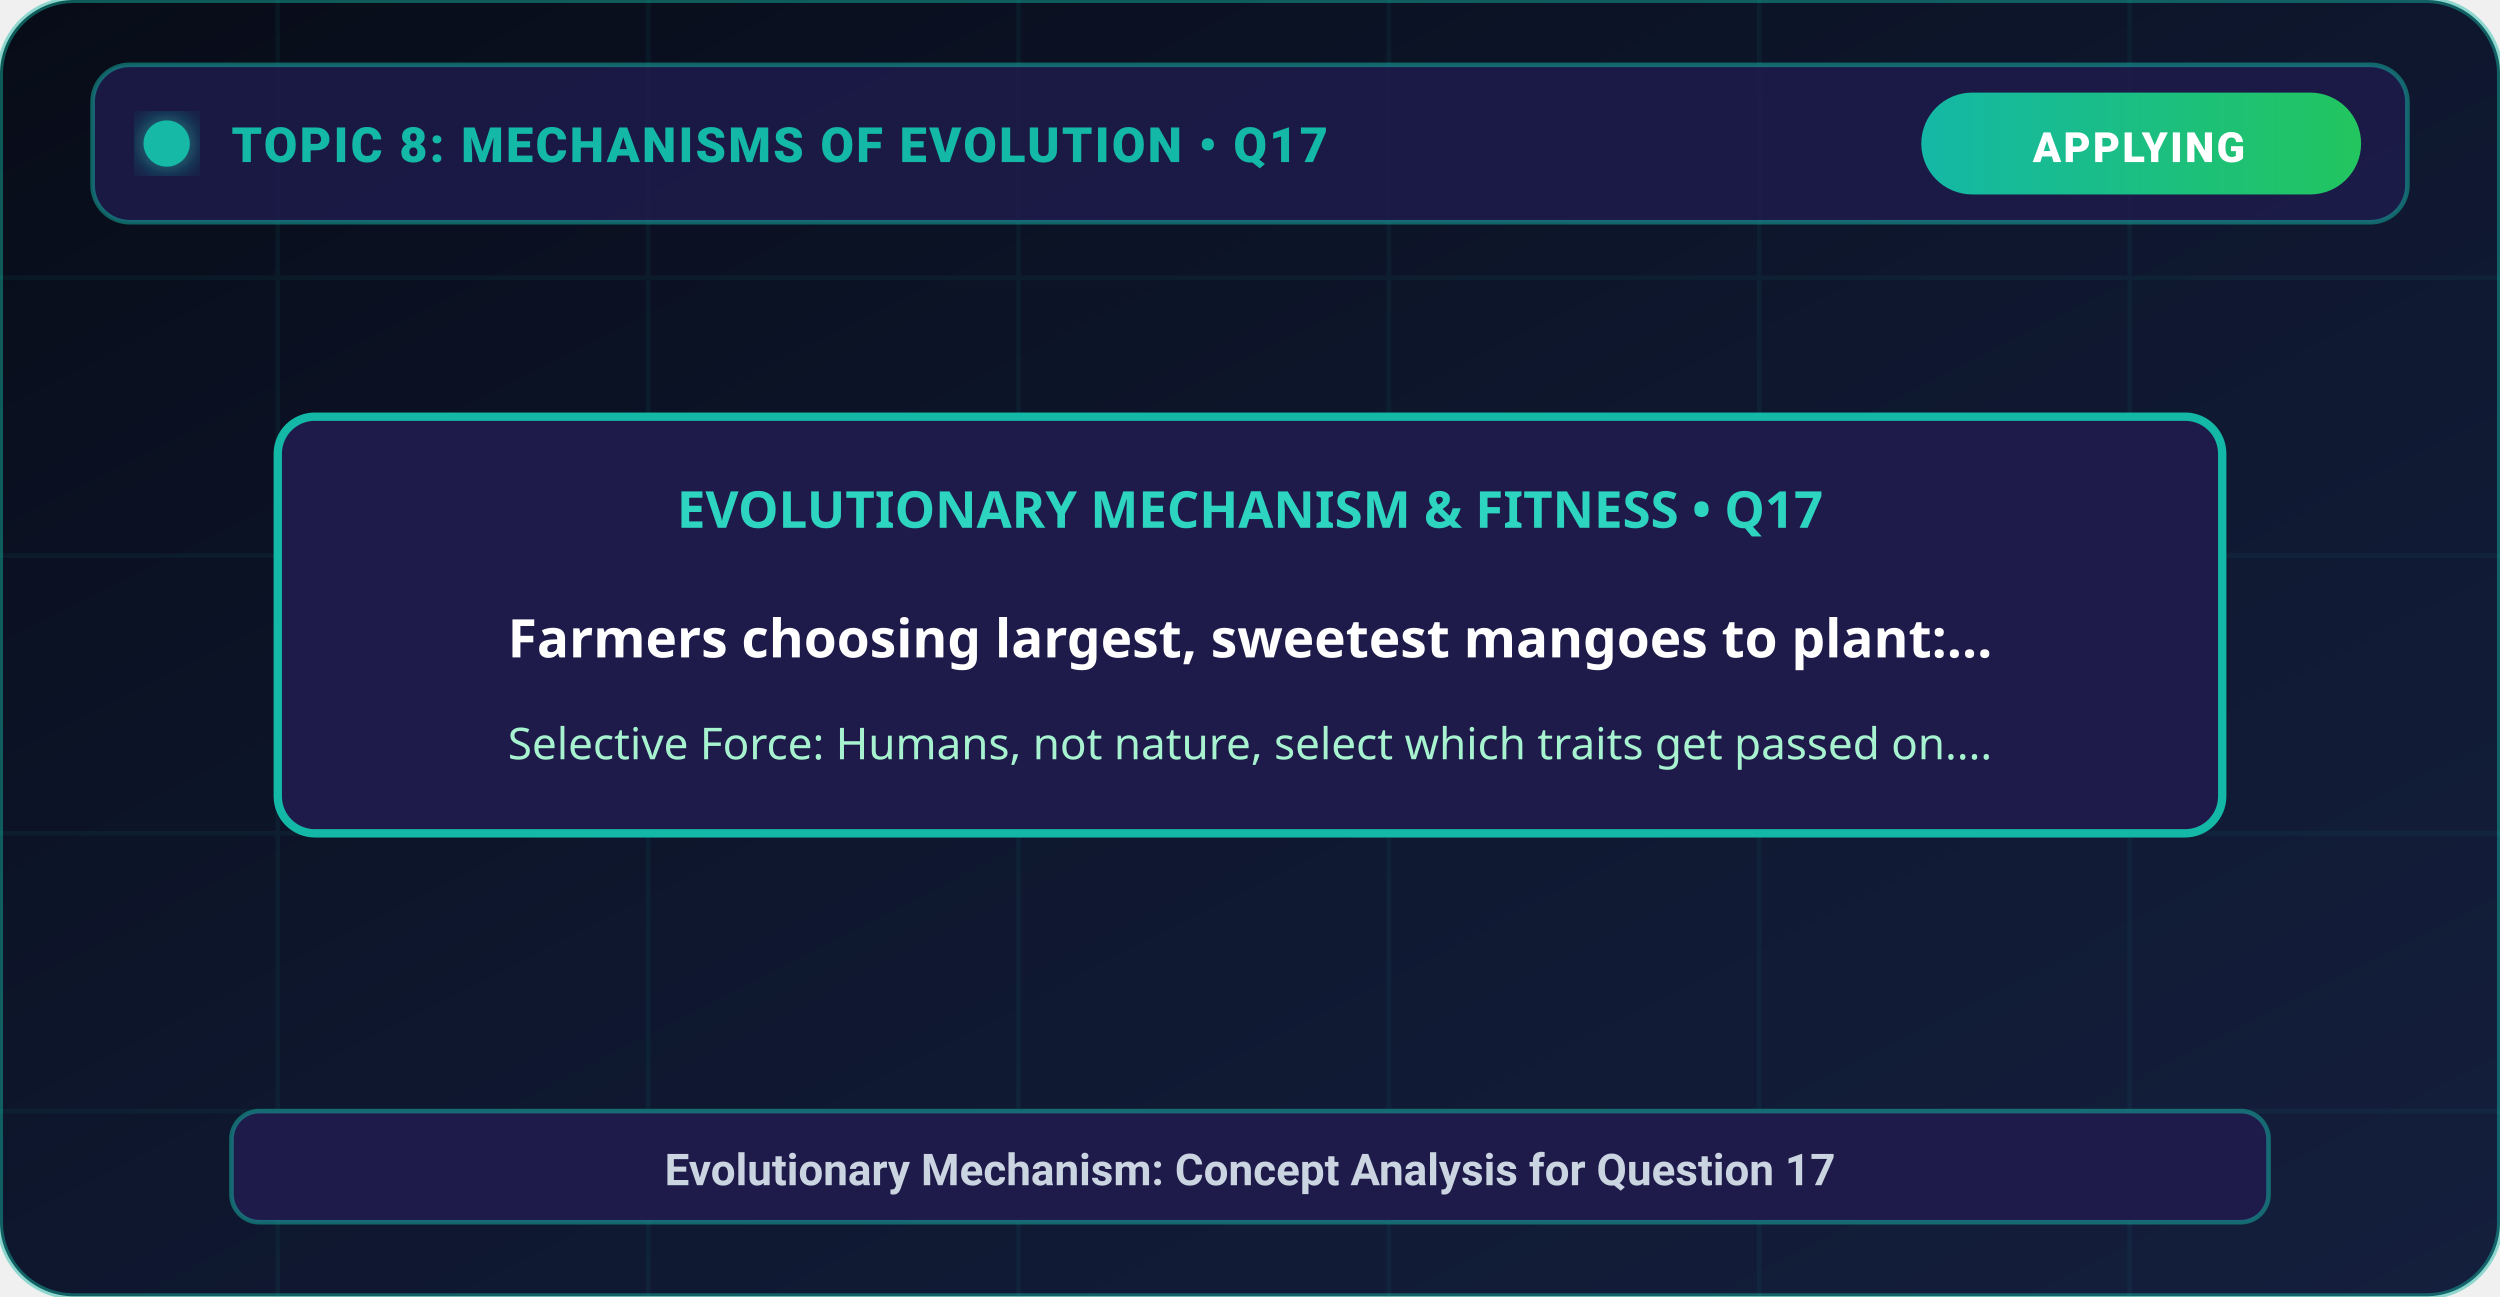
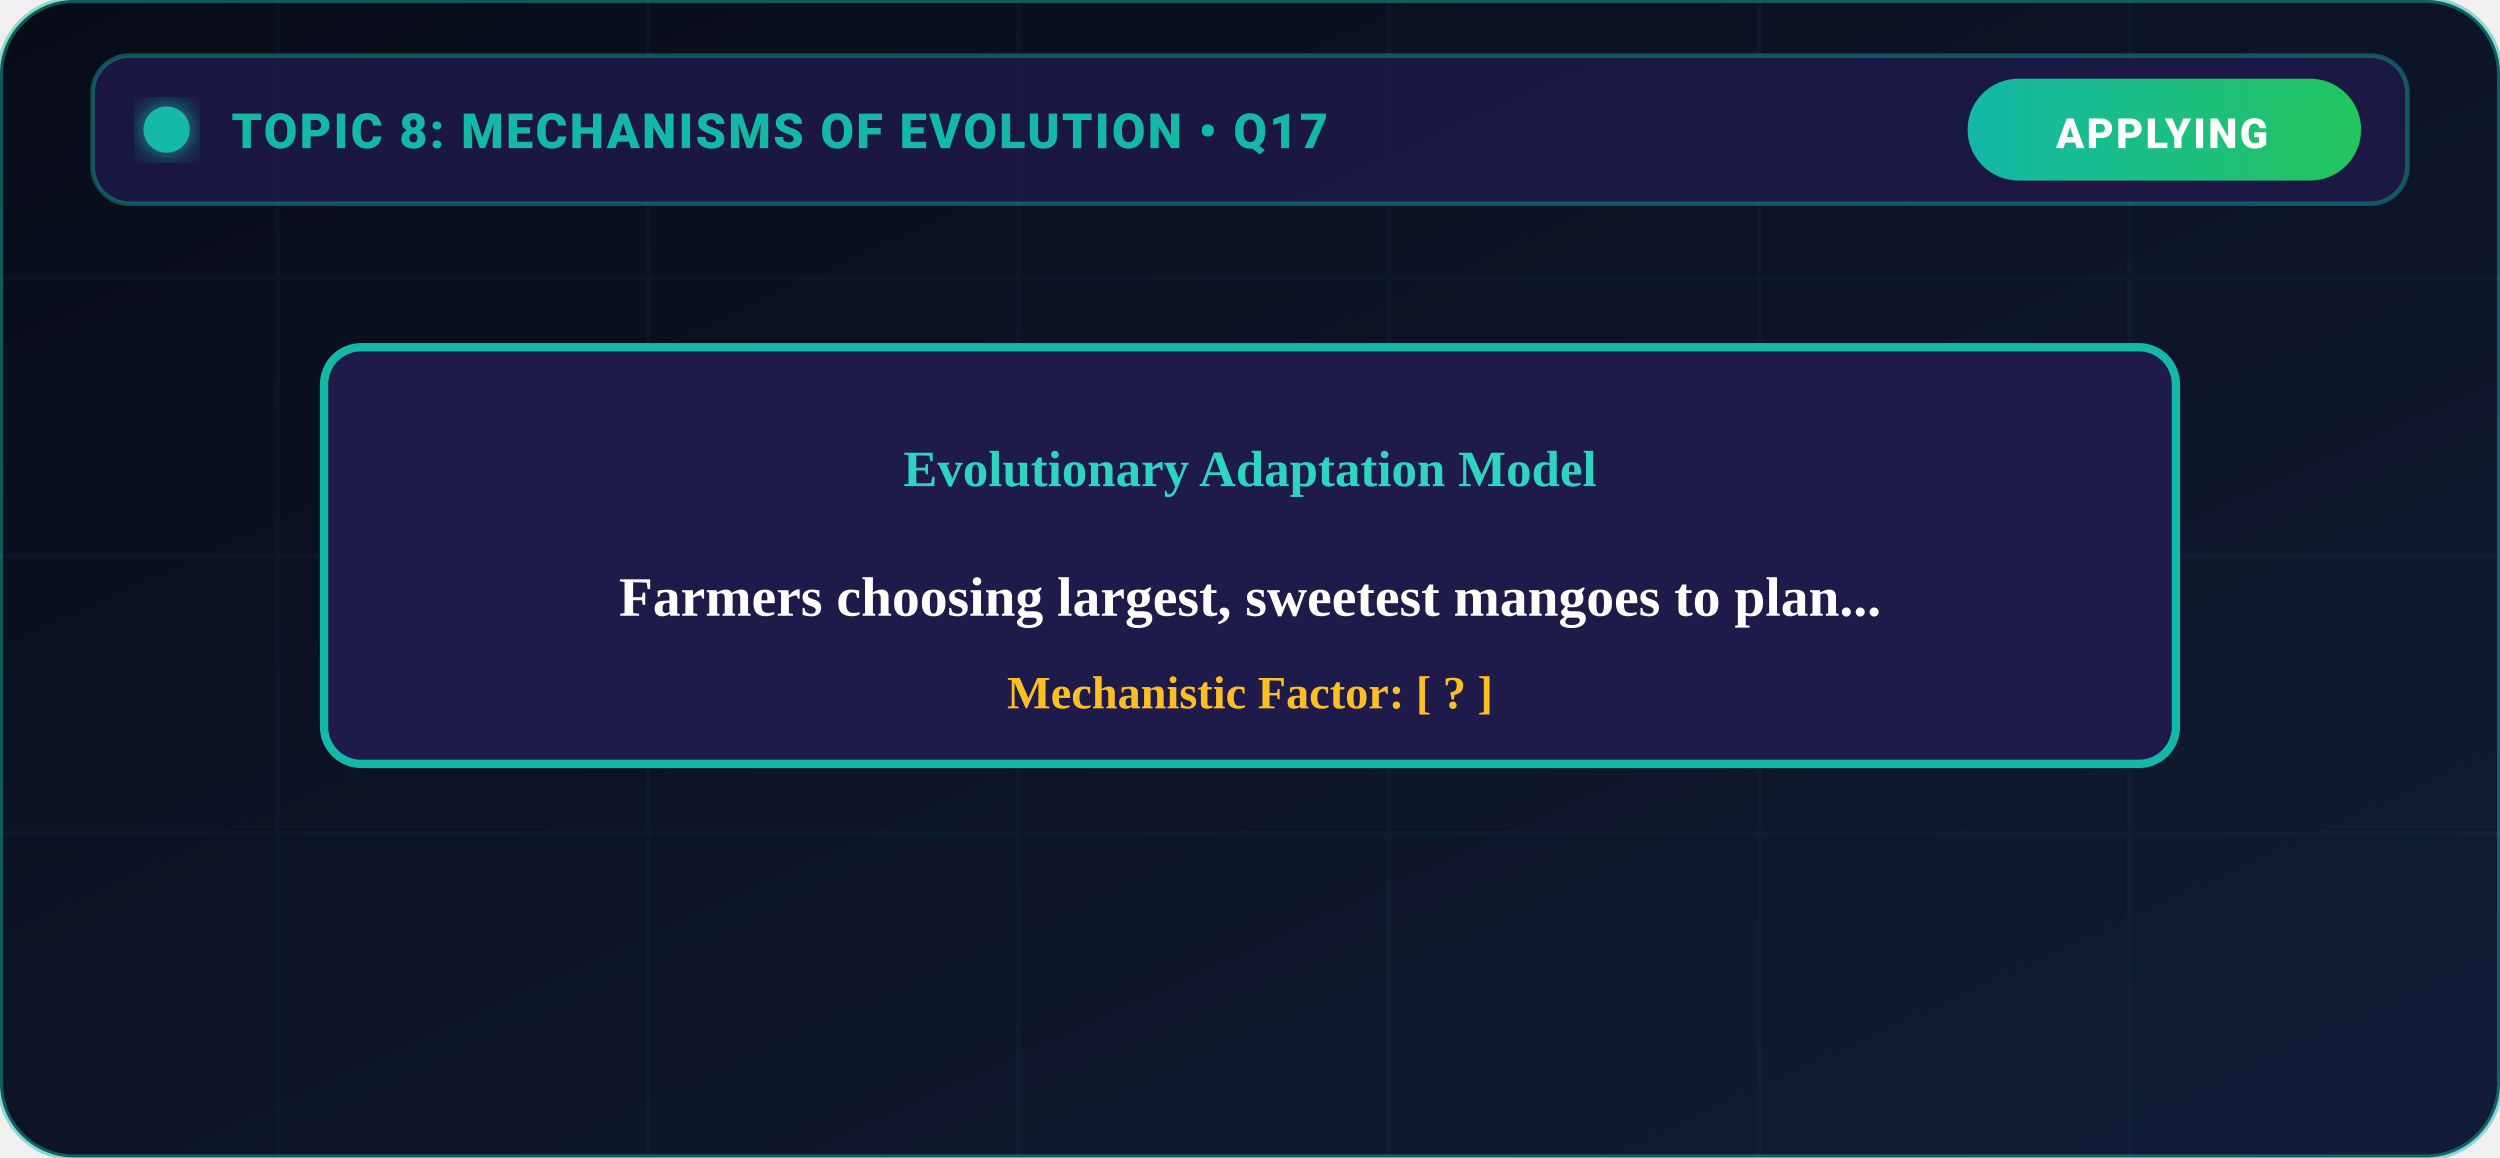
- <svg xmlns="http://www.w3.org/2000/svg" viewBox="0 0 540 280" width="100%" height="100%">
+ <svg xmlns="http://www.w3.org/2000/svg" viewBox="0 0 540 250" width="100%" height="100%">
  <defs>
    <linearGradient id="bgGrad_t8_17" x1="0%" y1="0%" x2="100%" y2="100%">
      <stop offset="0%" stop-color="#080c18" />
-       <stop offset="50%" stop-color="#0e172e" />
-       <stop offset="100%" stop-color="#141f3d" />
+       <stop offset="50%" stop-color="#0d1428" />
+       <stop offset="100%" stop-color="#121b36" />
    </linearGradient>
    <linearGradient id="primaryGrad_t8_17" x1="0%" y1="0%" x2="100%" y2="0%">
      <stop offset="0%" stop-color="#14b8a6" />
      <stop offset="100%" stop-color="#22c55e" />
    </linearGradient>
    <filter id="glow_t8_17" x="-20%" y="-20%" width="140%" height="140%">
-       <feGaussianBlur stdDeviation="3.5" result="blur" />
+       <feGaussianBlur stdDeviation="3" result="blur" />
      <feComposite in="SourceGraphic" in2="blur" operator="over" />
    </filter>
  </defs>
-   <rect width="540" height="280" rx="16" fill="url(#bgGrad_t8_17)" stroke="#14b8a6" stroke-width="1.3" stroke-opacity="0.45" />
-   <g opacity="0.06" stroke="#14b8a6" stroke-width="1">
-     <line x1="60" y1="0" x2="60" y2="280" />
-     <line x1="140" y1="0" x2="140" y2="280" />
-     <line x1="220" y1="0" x2="220" y2="280" />
-     <line x1="300" y1="0" x2="300" y2="280" />
-     <line x1="380" y1="0" x2="380" y2="280" />
-     <line x1="460" y1="0" x2="460" y2="280" />
+   <rect width="540" height="250" rx="16" fill="url(#bgGrad_t8_17)" stroke="#14b8a6" stroke-width="1.3" stroke-opacity="0.45" />
+   <g opacity="0.04" stroke="#14b8a6" stroke-width="1">
+     <line x1="60" y1="0" x2="60" y2="250" />
+     <line x1="140" y1="0" x2="140" y2="250" />
+     <line x1="220" y1="0" x2="220" y2="250" />
+     <line x1="300" y1="0" x2="300" y2="250" />
+     <line x1="380" y1="0" x2="380" y2="250" />
+     <line x1="460" y1="0" x2="460" y2="250" />
    <line x1="0" y1="60" x2="540" y2="60" />
    <line x1="0" y1="120" x2="540" y2="120" />
    <line x1="0" y1="180" x2="540" y2="180" />
-     <line x1="0" y1="240" x2="540" y2="240" />
  </g>
-   <rect x="20" y="14" width="500" height="34" rx="8" fill="#1e1b4b" fill-opacity="0.85" stroke="#14b8a6" stroke-width="1" stroke-opacity="0.5" />
-   <circle cx="36" cy="31" r="5" fill="#14b8a6" filter="url(#glow_t8_17)" />
-   <text x="50" y="35" fill="#14b8a6" font-family="'Segoe UI', Roboto, sans-serif" font-size="10.5" font-weight="900" letter-spacing="0.5">TOPIC 8: MECHANISMS OF EVOLUTION • Q17</text>
-   <rect x="415" y="20" width="95" height="22" rx="11" fill="url(#primaryGrad_t8_17)" />
-   <text x="462" y="35" fill="#ffffff" font-family="'Segoe UI', Roboto, sans-serif" font-size="9" font-weight="900" text-anchor="middle" letter-spacing="0.5">APPLYING</text>
+   <rect x="20" y="12" width="500" height="32" rx="8" fill="#1e1b4b" fill-opacity="0.8" stroke="#14b8a6" stroke-width="1" stroke-opacity="0.4" />
+   <circle cx="36" cy="28" r="5" fill="#14b8a6" filter="url(#glow_t8_17)" />
+   <text x="50" y="32" fill="#14b8a6" font-family="'Segoe UI', Roboto, sans-serif" font-size="10.5" font-weight="900" letter-spacing="0.5">TOPIC 8: MECHANISMS OF EVOLUTION • Q17</text>
+   <rect x="425" y="17" width="85" height="22" rx="11" fill="url(#primaryGrad_t8_17)" />
+   <text x="467" y="32" fill="#ffffff" font-family="'Segoe UI', Roboto, sans-serif" font-size="9" font-weight="900" text-anchor="middle" letter-spacing="0.5">APPLYING</text>
  <g transform="translate(0, 10)">
-     <g transform="translate(60, 80)">
-       <rect x="0" y="0" width="420" height="90" rx="8" fill="#1e1b4b" stroke="#14b8a6" stroke-width="1.8" />
-       <text x="210" y="24" fill="#2dd4bf" font-family="sans-serif" font-size="11" font-weight="bold" text-anchor="middle">EVOLUTIONARY MECHANISM &amp; FITNESS • Q17</text>
-       <text x="210" y="52" fill="#ffffff" font-family="sans-serif" font-size="11.5" font-weight="bold" text-anchor="middle">Farmers choosing largest, sweetest mangoes to plant:...</text>
-       <text x="210" y="74" fill="#a7f3d0" font-family="sans-serif" font-size="9.5" text-anchor="middle">Selective Force: Humans, not nature, select which traits get passed on....</text>
+     <g transform="translate(70, 65)">
+       <rect x="0" y="0" width="400" height="90" rx="8" fill="#1e1b4b" stroke="#14b8a6" stroke-width="1.8" />
+       <text x="200" y="30" fill="#2dd4bf" font-size="11" font-weight="bold" text-anchor="middle">Evolutionary Adaptation Model</text>
+       <text x="200" y="58" fill="#ffffff" font-size="12" font-weight="bold" text-anchor="middle">Farmers choosing largest, sweetest mangoes to plan...</text>
+       <text x="200" y="78" fill="#fbbf24" font-size="10" font-weight="bold" text-anchor="middle">Mechanistic Factor: [ ? ]</text>
    </g>
  </g>
-   <rect x="50" y="240" width="440" height="24" rx="6" fill="#1e1b4b" stroke="#14b8a6" stroke-width="1" stroke-opacity="0.5" />
-   <text x="270" y="256" fill="#cbd5e1" font-family="'Segoe UI', Roboto, sans-serif" font-size="9.5" font-weight="bold" text-anchor="middle">Evolutionary Mechanism: Concept Analysis for Question 17</text>
</svg>
